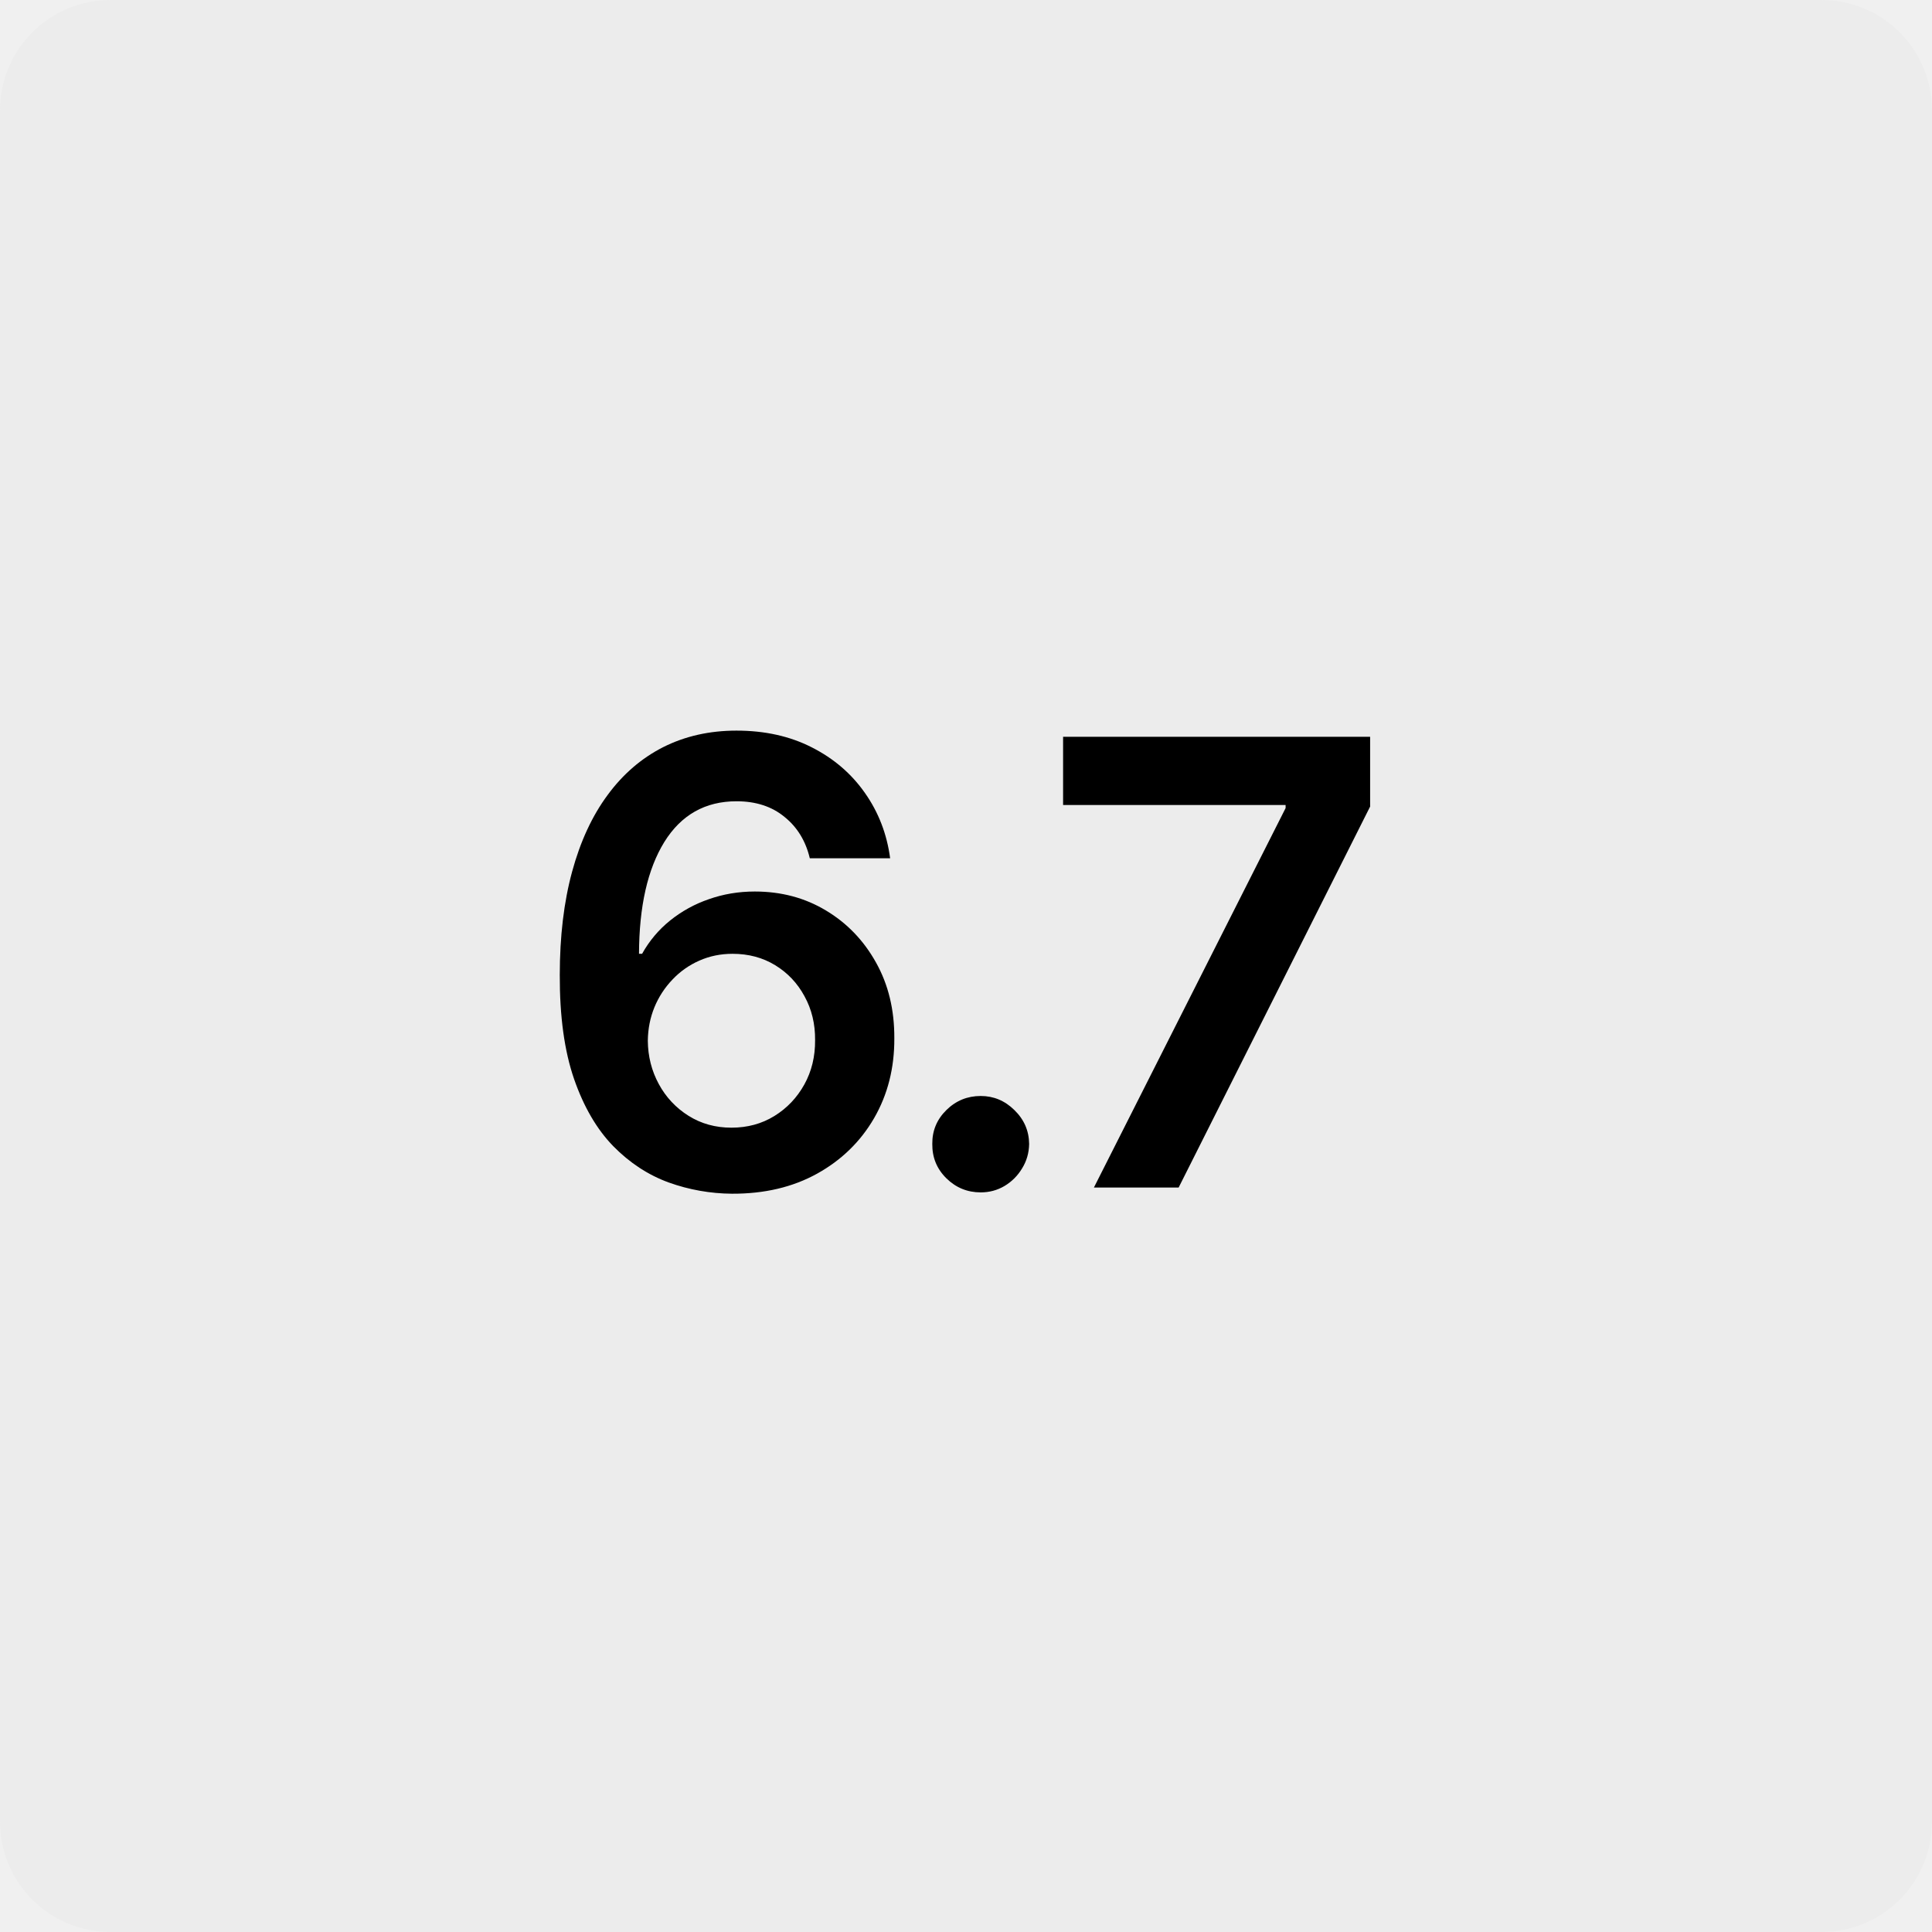
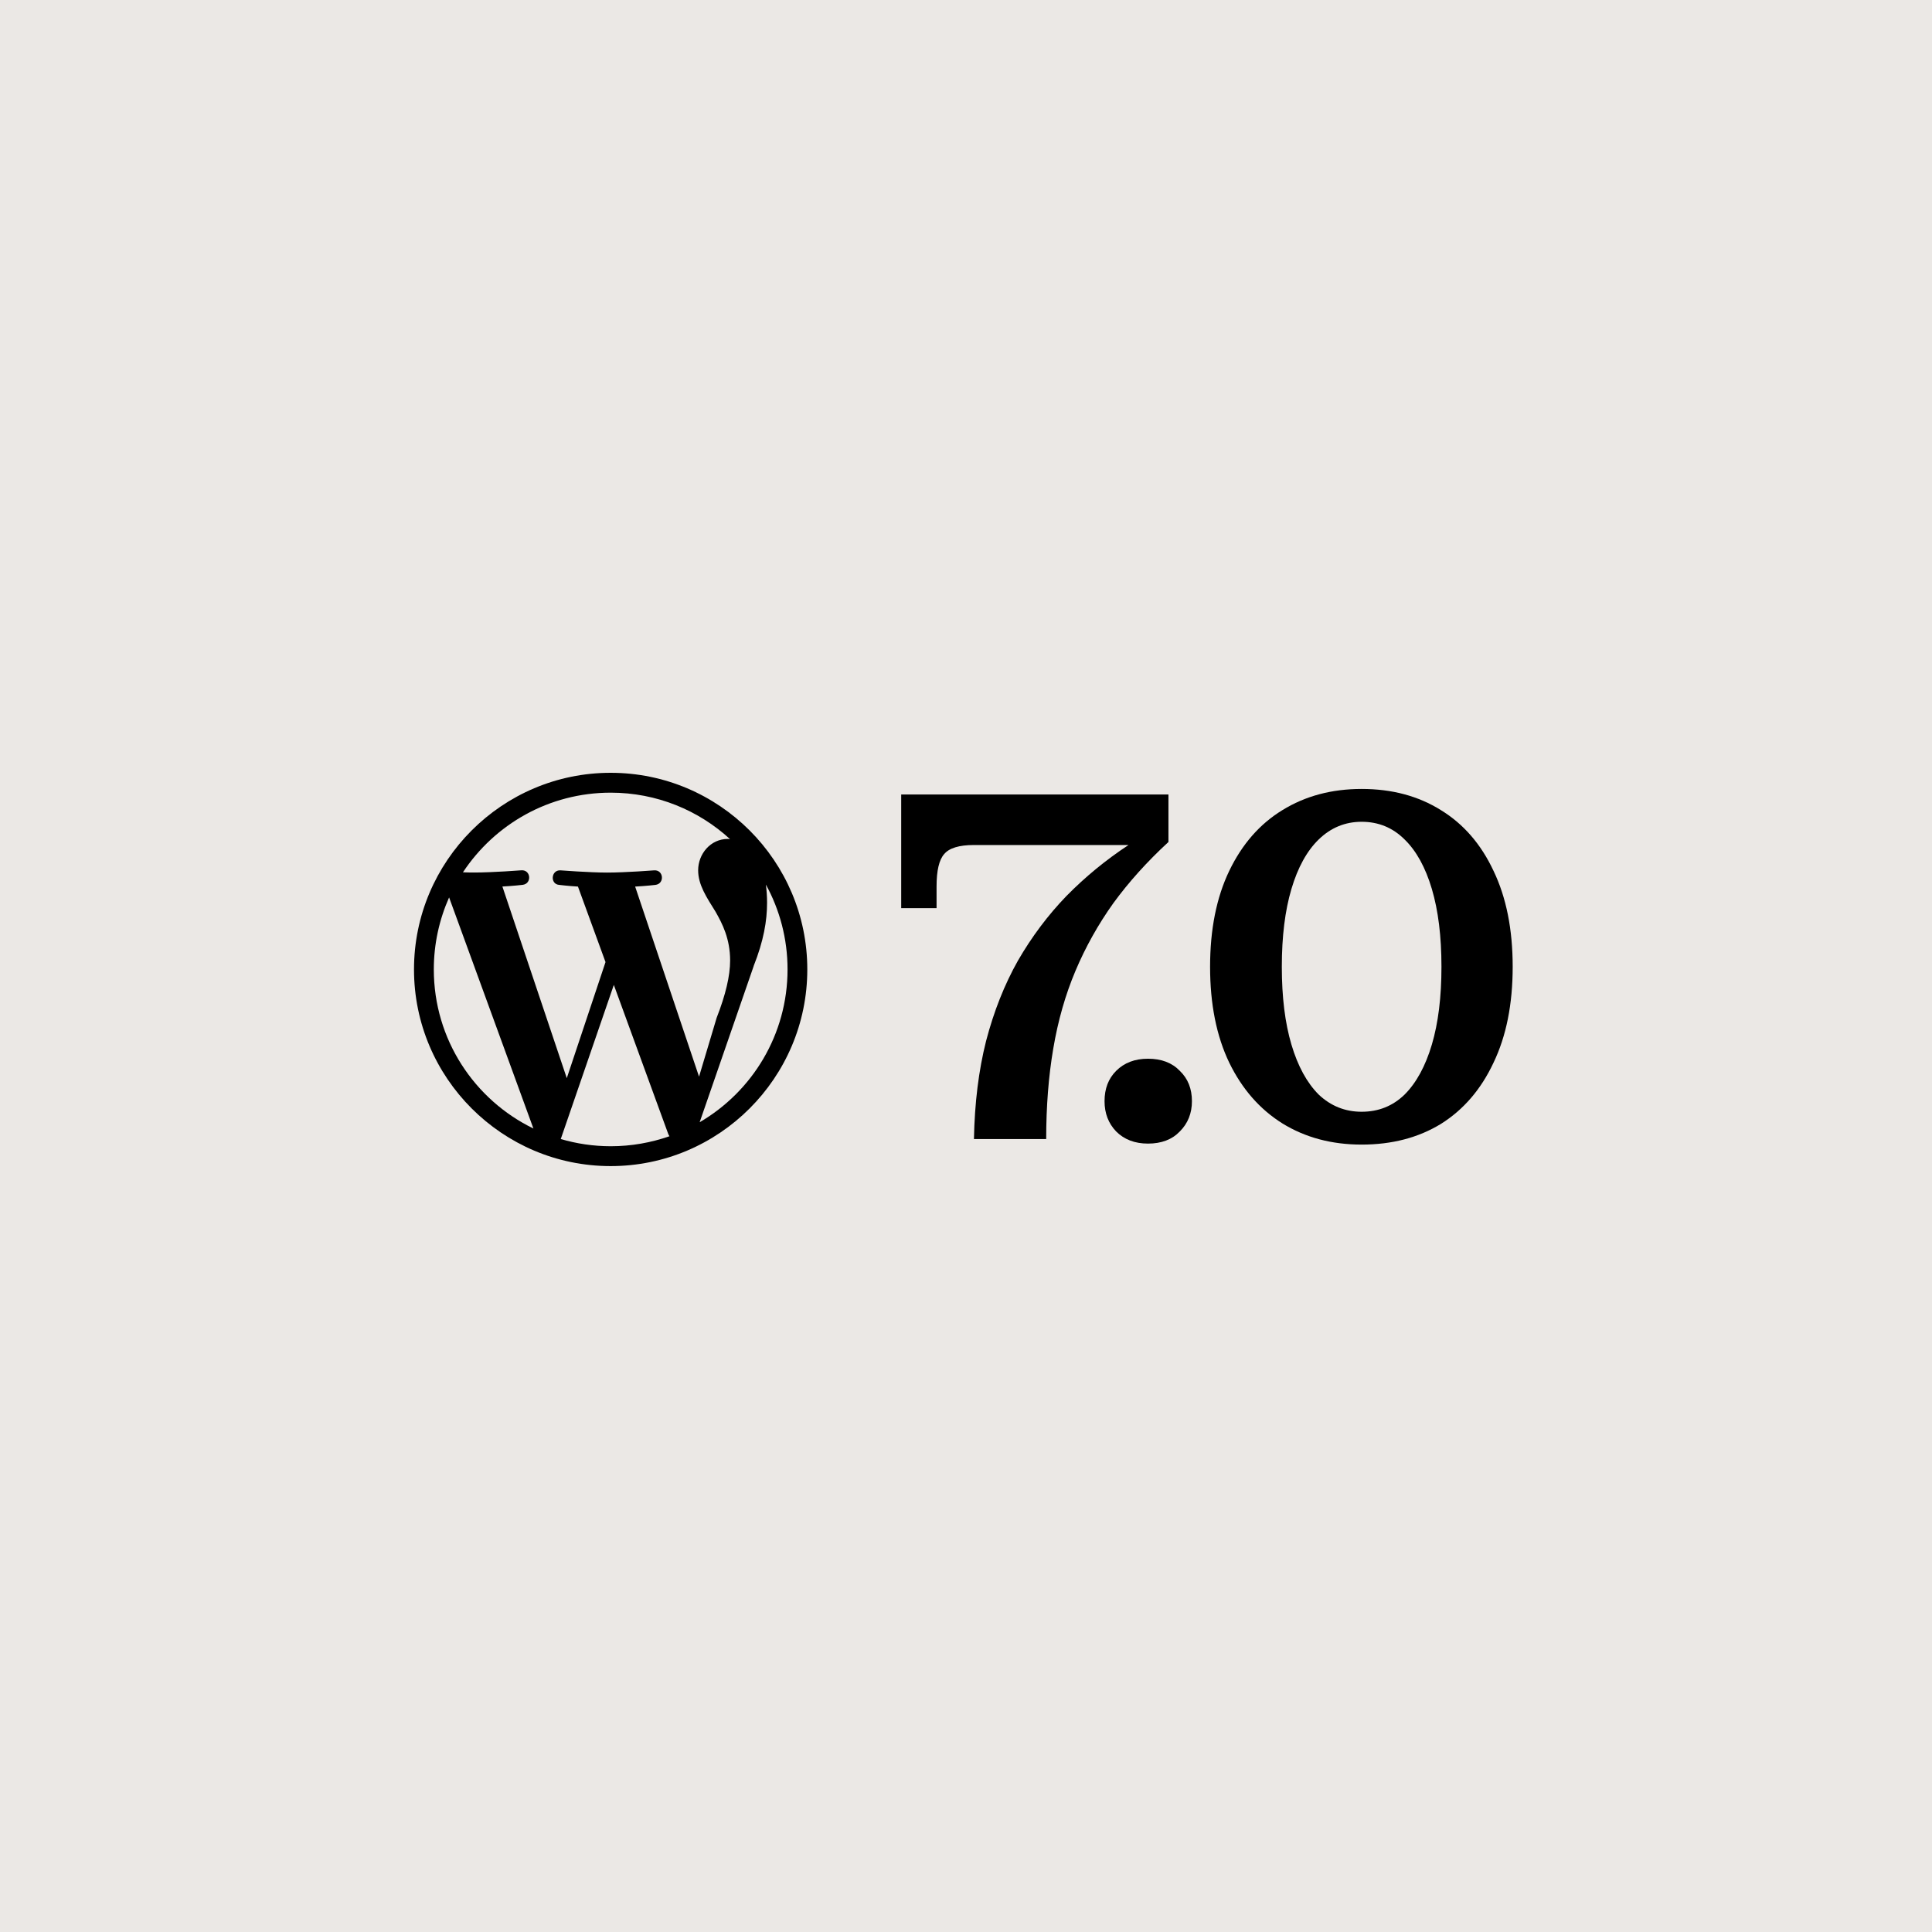
<svg xmlns="http://www.w3.org/2000/svg" width="280" height="280" viewBox="0 0 280 280" fill="none">
-   <path fill="#ececec" d="M0 16C0 7.163 7.163 0 16 0h248c8.837 0 16 7.163 16 16v248c0 8.837-7.163 16-16 16H16c-8.837 0-16-7.163-16-16V16Z" />
-   <path fill="#000" d="M106.071 173.001a27.618 27.618 0 0 1-9.155-1.627c-2.977-1.085-5.656-2.839-8.038-5.263-2.382-2.446-4.274-5.689-5.678-9.729-1.403-4.062-2.094-9.091-2.073-15.088 0-5.593.595-10.58 1.786-14.96 1.191-4.381 2.903-8.081 5.136-11.101 2.232-3.041 4.923-5.359 8.07-6.954 3.168-1.594 6.709-2.392 10.622-2.392 4.104 0 7.741.808 10.909 2.424 3.19 1.617 5.763 3.828 7.719 6.635 1.957 2.786 3.169 5.933 3.637 9.442h-11.643c-.595-2.509-1.818-4.508-3.668-5.997-1.829-1.51-4.147-2.265-6.954-2.265-4.53 0-8.017 1.967-10.463 5.902-2.424 3.934-3.647 9.335-3.668 16.204h.447a16.367 16.367 0 0 1 4.05-4.817 18.509 18.509 0 0 1 5.615-3.094c2.105-.744 4.327-1.116 6.666-1.116 3.828 0 7.263.914 10.304 2.743 3.062 1.829 5.486 4.349 7.272 7.56 1.787 3.189 2.669 6.847 2.648 10.973.021 4.295-.957 8.155-2.935 11.579-1.977 3.402-4.731 6.081-8.261 8.038-3.53 1.956-7.645 2.924-12.345 2.903Zm-.064-9.57c2.318 0 4.392-.563 6.22-1.69 1.829-1.128 3.275-2.648 4.339-4.562 1.063-1.914 1.584-4.062 1.563-6.443.021-2.339-.49-4.455-1.532-6.348-1.02-1.893-2.434-3.392-4.242-4.498-1.808-1.105-3.87-1.658-6.188-1.658-1.723 0-3.328.329-4.817.989a11.96 11.96 0 0 0-3.891 2.743 12.863 12.863 0 0 0-2.616 4.019c-.617 1.51-.936 3.126-.957 4.848.021 2.276.553 4.37 1.595 6.284a12.25 12.25 0 0 0 4.306 4.594c1.829 1.148 3.902 1.722 6.22 1.722Zm36.125 9.378c-1.935 0-3.593-.68-4.976-2.041-1.382-1.361-2.062-3.02-2.041-4.976-.021-1.914.659-3.552 2.041-4.913 1.383-1.361 3.041-2.041 4.976-2.041 1.872 0 3.499.68 4.881 2.041 1.403 1.361 2.116 2.999 2.137 4.913-.021 1.297-.362 2.477-1.021 3.54a7.32 7.32 0 0 1-2.552 2.552c-1.042.617-2.19.925-3.445.925Zm16.405-.702 27.783-54.992v-.446h-32.249v-9.889h44.498v10.112l-27.752 55.215h-12.28Z" />
+   <rect width="280" height="280" fill="#EBE8E5" />
+   <g clip-path="url(#clip0_10280_25952)">
+     <path d="M197.339 165.883C192.995 165.883 189.164 164.858 185.845 162.808C182.574 160.758 180.012 157.829 178.157 154.022C176.302 150.166 175.375 145.529 175.375 140.111C175.375 134.693 176.302 130.057 178.157 126.201C180.012 122.345 182.574 119.416 185.845 117.415C189.164 115.365 192.995 114.34 197.339 114.34C201.732 114.34 205.564 115.365 208.834 117.415C212.104 119.416 214.642 122.345 216.448 126.201C218.303 130.057 219.23 134.693 219.23 140.111C219.23 145.529 218.303 150.166 216.448 154.022C214.642 157.878 212.104 160.831 208.834 162.881C205.564 164.882 201.732 165.883 197.339 165.883ZM197.339 161.124C199.78 161.124 201.854 160.294 203.563 158.635C205.271 156.926 206.589 154.51 207.516 151.386C208.443 148.262 208.907 144.504 208.907 140.111C208.907 135.718 208.443 131.96 207.516 128.836C206.589 125.712 205.271 123.321 203.563 121.661C201.854 119.953 199.78 119.099 197.339 119.099C194.948 119.099 192.873 119.953 191.116 121.661C189.408 123.321 188.09 125.712 187.163 128.836C186.235 131.96 185.771 135.718 185.771 140.111C185.771 144.504 186.235 148.262 187.163 151.386C188.09 154.51 189.408 156.926 191.116 158.635C192.873 160.294 194.948 161.124 197.339 161.124Z" fill="black" />
+     <path d="M166.375 165.738C164.471 165.738 162.933 165.152 161.762 163.98C160.639 162.809 160.078 161.345 160.078 159.588C160.078 157.782 160.639 156.317 161.762 155.195C162.933 154.023 164.471 153.438 166.375 153.438C168.327 153.438 169.864 154.023 170.987 155.195C172.158 156.317 172.744 157.782 172.744 159.588C172.744 161.345 172.158 162.809 170.987 163.98C169.864 165.152 168.327 165.738 166.375 165.738Z" fill="black" />
+     <path d="M141.152 165.077C141.25 159.854 141.836 155.12 142.909 150.873C144.032 146.578 145.57 142.698 147.522 139.232C149.523 135.767 151.866 132.643 154.55 129.861C157.284 127.078 160.286 124.614 163.556 122.466L169.34 122.027C166.265 124.858 163.605 127.811 161.359 130.886C159.163 133.961 157.333 137.231 155.868 140.696C154.404 144.162 153.33 147.92 152.647 151.971C151.964 155.974 151.622 160.342 151.622 165.077H141.152ZM130.609 131.618V122.466H141.152C139.005 122.466 137.565 122.905 136.833 123.784C136.1 124.614 135.734 126.175 135.734 128.47V131.618H130.609ZM130.609 122.466V115.145H169.34V122.027L163.556 122.466H130.609Z" fill="black" />
+     <path d="M60 140.5C60 156.214 72.786 169 88.5 169C104.214 169 117 156.214 117 140.5C117 124.786 104.222 112 88.5 112C72.778 112 60 124.786 60 140.5ZM77.315 163.557C68.759 159.4 62.871 150.642 62.871 140.492C62.871 136.78 63.672 133.254 65.087 130.059L77.307 163.557H77.315ZM88.508 166.121C85.993 166.121 83.567 165.749 81.27 165.078L88.961 142.74L96.838 164.317C96.886 164.447 96.951 164.56 97.024 164.673C94.355 165.603 91.492 166.121 88.516 166.121H88.508ZM109.22 140.015C110.675 136.359 111.169 133.44 111.169 130.835C111.169 129.897 111.104 129.016 110.999 128.199C112.996 131.846 114.137 136.036 114.137 140.492C114.137 149.946 109.018 158.195 101.399 162.643L109.228 140.015H109.22ZM105.807 121.608C105.694 121.6 105.588 121.584 105.483 121.584C102.96 121.584 101.181 123.775 101.181 126.129C101.181 128.239 102.394 130.027 103.704 132.138C104.675 133.844 105.815 136.036 105.815 139.206C105.815 141.406 105.168 144.164 103.866 147.496L101.31 156.036L92.05 128.49C93.595 128.409 94.978 128.248 94.978 128.248C96.353 128.086 96.191 126.056 94.816 126.137C94.816 126.137 90.667 126.46 87.982 126.46C85.459 126.46 81.229 126.137 81.229 126.137C79.846 126.056 79.685 128.167 81.068 128.248C81.068 128.248 82.378 128.409 83.761 128.49L87.756 139.432L82.143 156.254L72.81 128.482C74.363 128.401 75.738 128.239 75.738 128.239C77.113 128.078 76.951 126.048 75.576 126.129C75.576 126.129 71.427 126.452 68.742 126.452C68.265 126.452 67.691 126.444 67.093 126.42C71.686 119.473 79.555 114.879 88.508 114.879C95.18 114.879 101.254 117.435 105.807 121.616V121.608Z" fill="black" />
+   </g>
+   <defs>
+     <clipPath id="clip0_10280_25952">
+       <rect width="159.23" height="57" fill="white" transform="translate(60 112)" />
+     </clipPath>
+   </defs>
</svg>
